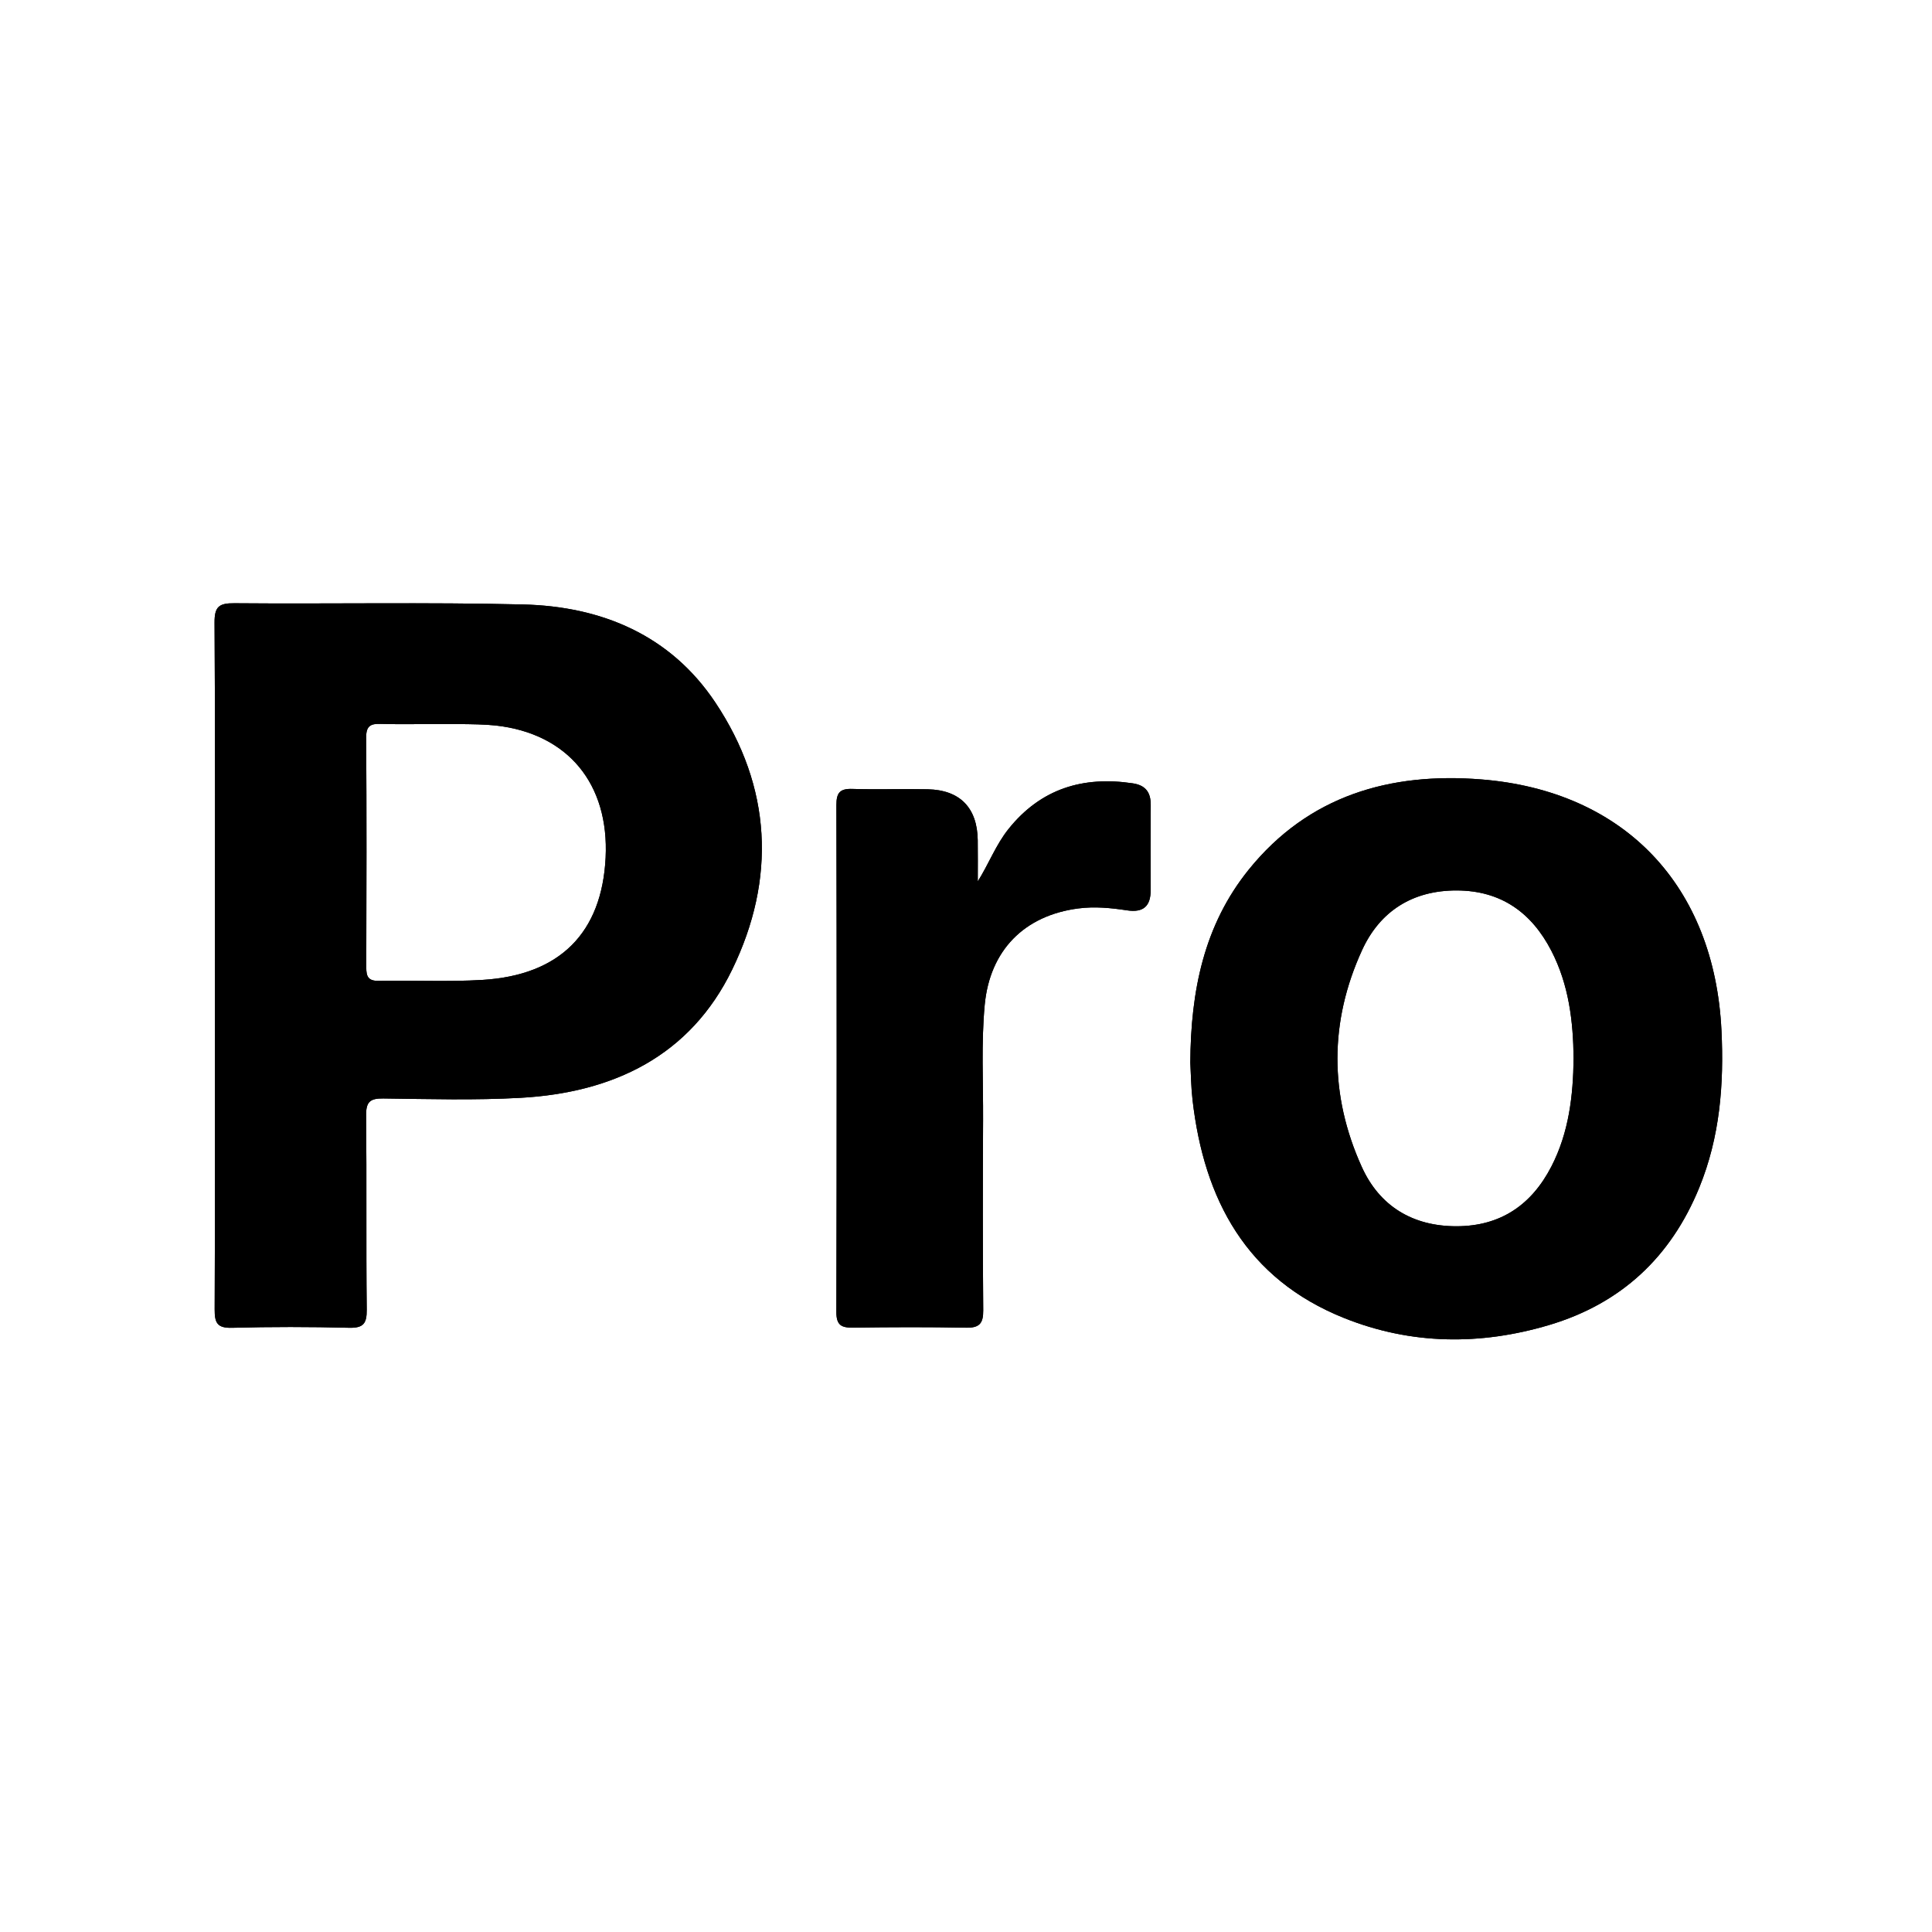
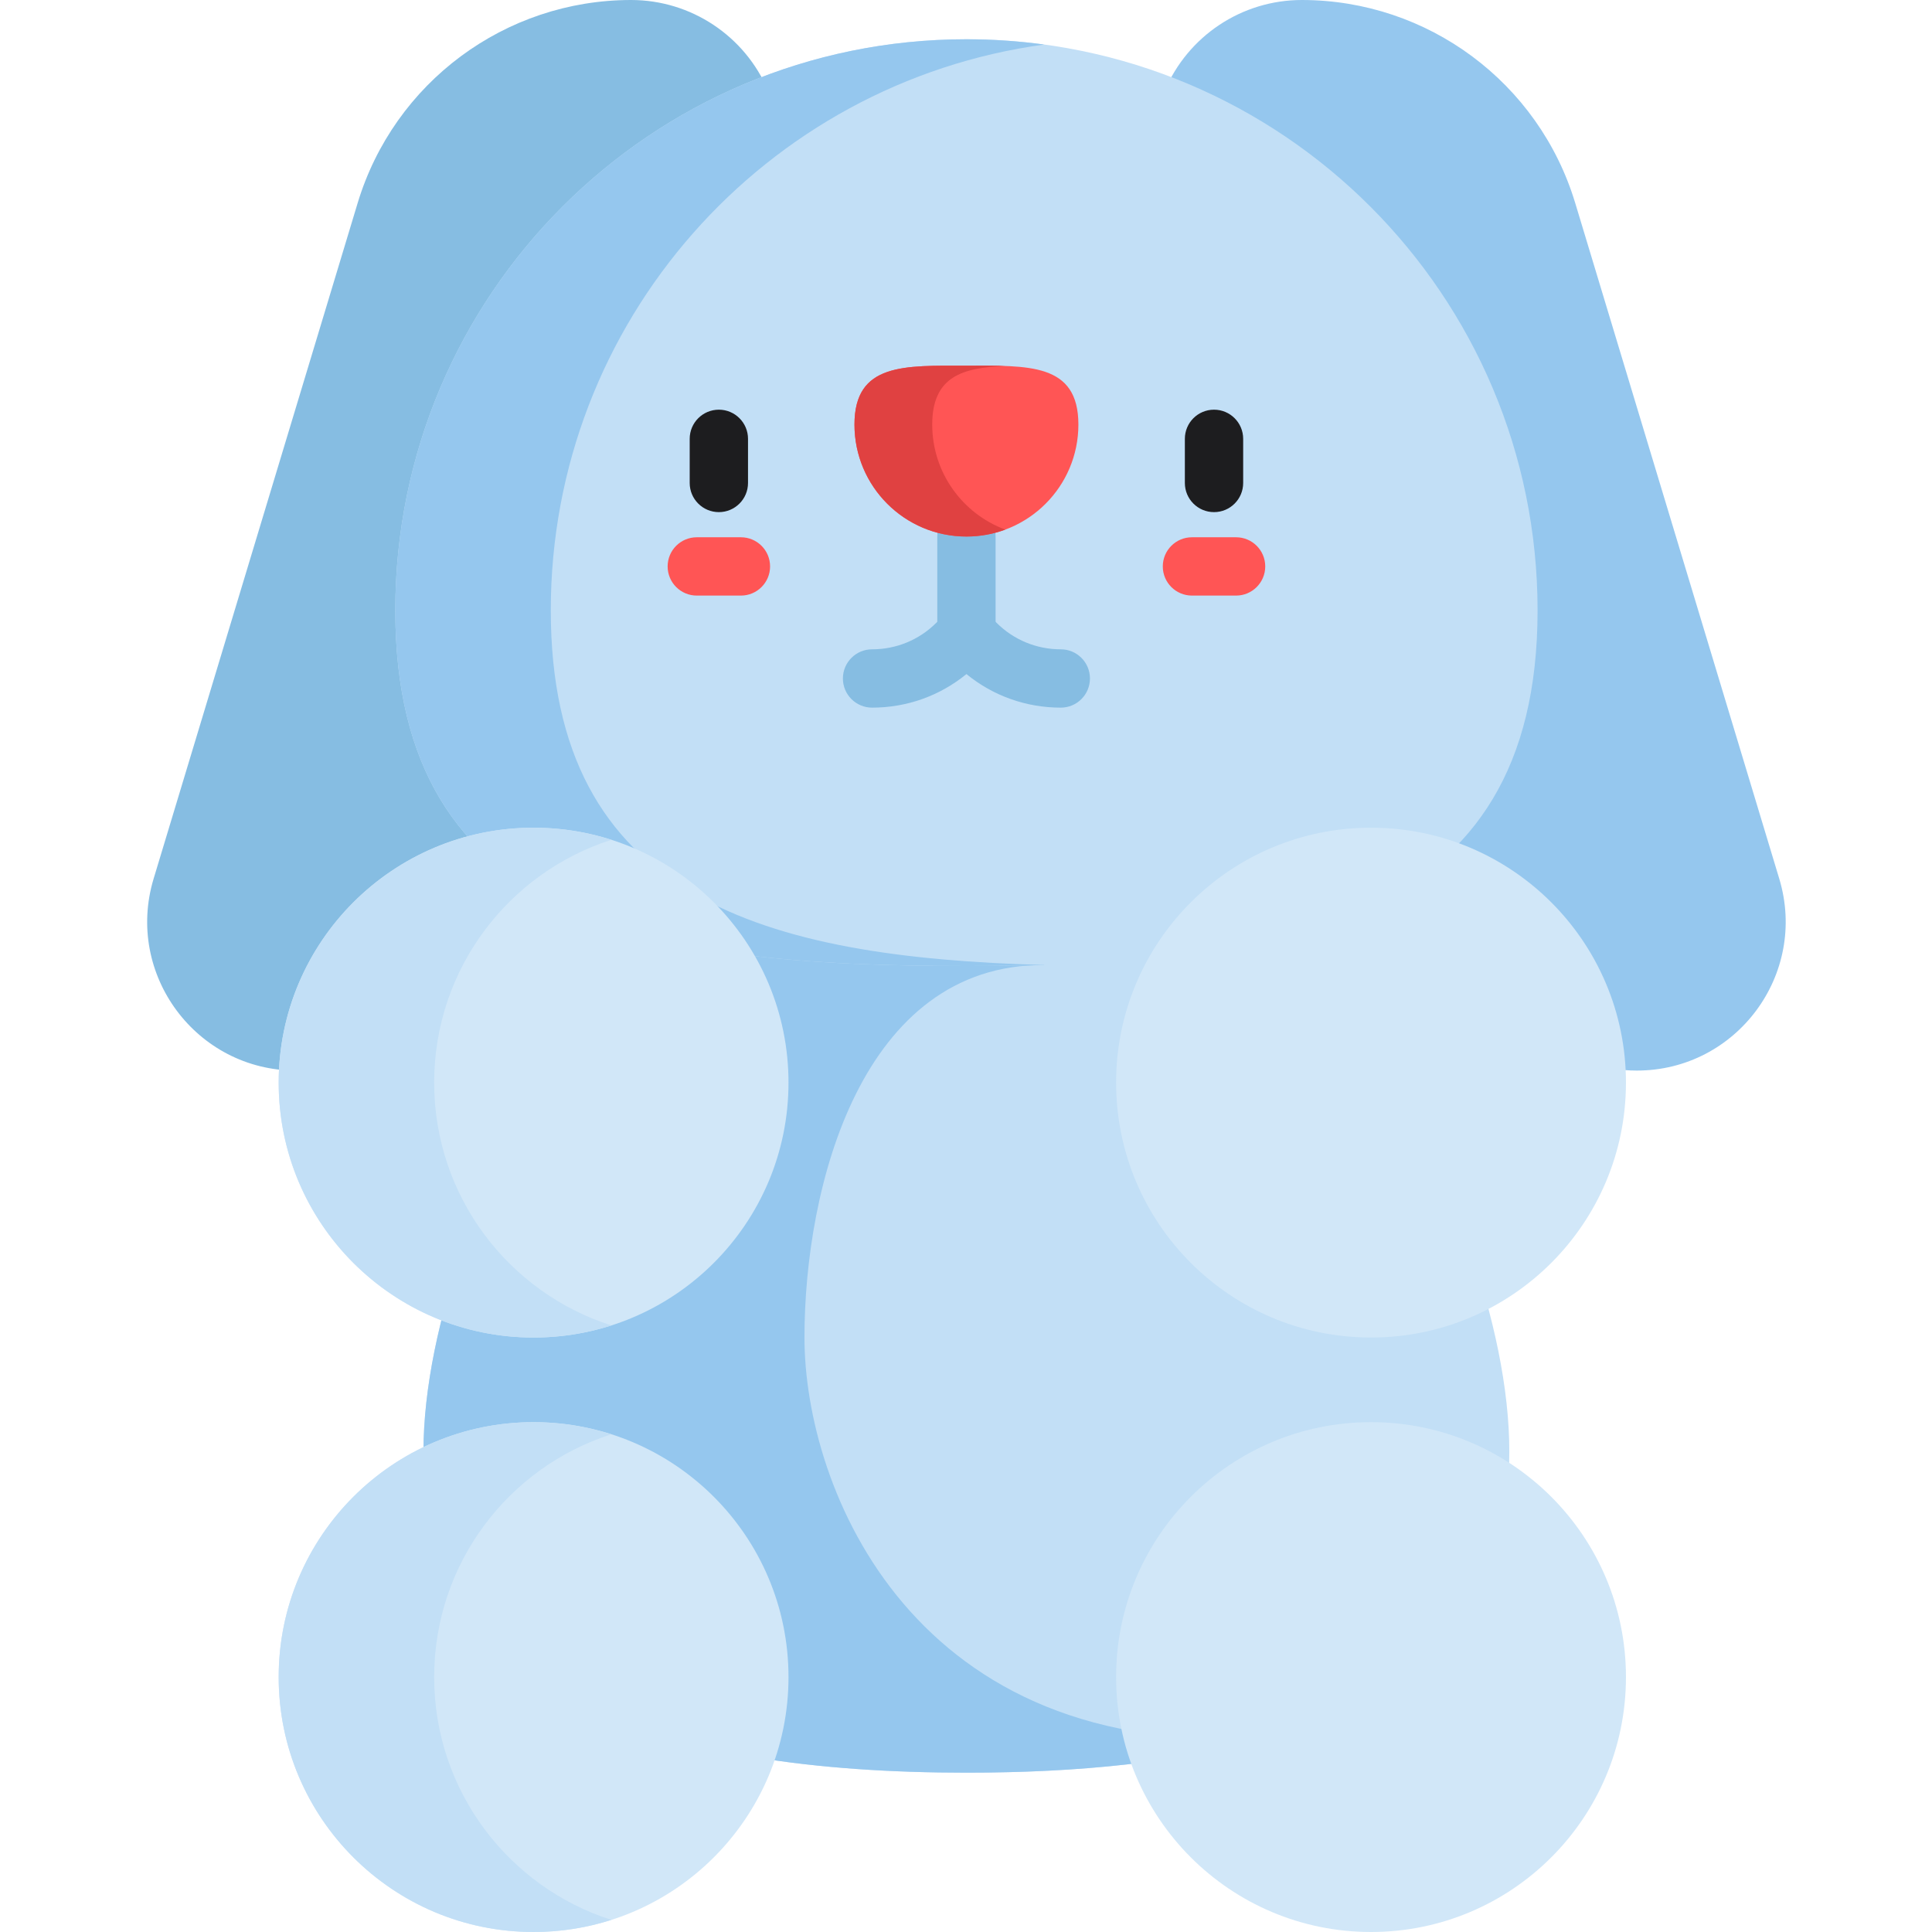
- <svg xmlns="http://www.w3.org/2000/svg" xmlns:xlink="http://www.w3.org/1999/xlink" id="图层_1" width="512" height="512" x="0" y="0" enable-background="new 0 0 512 512" version="1.1" viewBox="0 0 512 512" xml:space="preserve">
-   <path fill-rule="evenodd" d="M259.119,233.588c0-3.644,0.041-7.289-0.008-10.932 c-0.111-8.558-4.697-13.308-13.231-13.486c-6.658-0.139-13.326,0.12-19.98-0.096c-3.292-0.107-4.247,0.995-4.24,4.266 c0.094,44.794,0.101,89.589-0.008,134.383c-0.009,3.492,1.346,4.154,4.407,4.113c9.99-0.135,19.985-0.18,29.972,0.019 c3.52,0.069,4.561-1.136,4.534-4.575c-0.138-16.817-0.124-33.637-0.037-50.455c0.053-10.153-0.512-20.322,0.426-30.457 c1.339-14.5,10.473-23.758,24.802-25.619c4.382-0.569,8.652-0.143,12.92,0.505c4.367,0.663,6.274-1.139,6.266-5.396 c-0.015-7.494-0.048-14.987,0.015-22.48c0.029-3.358-1.322-5.272-4.784-5.789c-13.2-1.97-24.368,1.438-32.905,12.103 C263.914,223.876,262.08,228.86,259.119,233.588z" clip-rule="evenodd" />
-   <g>
-     <defs>
-       <path id="SVGID_1_" d="M56.964,256.003c0-30.332,0.092-60.665-0.105-90.996c-0.028-4.252,1.185-5.176,5.265-5.141 c25.497,0.221,51.007-0.295,76.491,0.323c20.853,0.505,39.051,8.125,50.951,25.966c14.972,22.448,16.14,46.757,4.473,70.786 c-11.114,22.892-31.459,32.606-56.012,33.989c-12.13,0.683-24.326,0.327-36.489,0.176c-3.462-0.043-4.55,0.903-4.514,4.451 c0.174,17.164-0.026,34.333,0.161,51.496c0.04,3.676-0.859,4.918-4.695,4.82c-10.326-0.262-20.668-0.277-30.994,0.006 c-3.947,0.109-4.622-1.318-4.606-4.882C57.021,316.668,56.964,286.335,56.964,256.003z M115.378,191.878 c-4.832,0-9.666,0.105-14.493-0.042c-2.639-0.08-3.862,0.506-3.844,3.544c0.121,20.324,0.09,40.65,0.026,60.975 c-0.007,2.423,0.494,3.632,3.281,3.58c9.16-0.174,18.349,0.301,27.481-0.248c20.562-1.234,31.673-12.484,32.665-32.392 c0.974-19.536-9.987-32.905-29.141-35.031C126.09,191.681,115.378,191.978,115.378,191.878z" />
-     </defs>
-     <use fill-rule="evenodd" clip-rule="evenodd" overflow="visible" xlink:href="#SVGID_1_" />
-     <clipPath id="SVGID_2_">
-       <use overflow="visible" xlink:href="#SVGID_1_" />
-     </clipPath>
-     <path fill-rule="evenodd" d="M56.964,256.003c0,30.332,0.056,60.665-0.075,90.996 c-0.016,3.563,0.659,4.991,4.606,4.882c10.325-0.283,20.667-0.268,30.994-0.006c3.836,0.098,4.735-1.145,4.695-4.82 c-0.188-17.163,0.013-34.332-0.161-51.496c-0.036-3.548,1.052-4.494,4.514-4.451c12.163,0.151,24.359,0.507,36.489-0.176 c24.552-1.383,44.897-11.097,56.012-33.989c11.667-24.029,10.5-48.338-4.473-70.786c-11.9-17.841-30.098-25.461-50.951-25.966 c-25.484-0.618-50.995-0.103-76.491-0.323c-4.08-0.035-5.292,0.889-5.265,5.141C57.056,195.339,56.964,225.671,56.964,256.003z" clip-path="url(#SVGID_2_)" clip-rule="evenodd" />
-   </g>
-   <g>
-     <defs>
-       <path id="SVGID_3_" d="M315.446,281.626c0.099-19.011,3.621-36.469,15.474-51.155c15.867-19.659,37.477-25.831,61.573-23.923 c38.108,3.018,61.858,28.28,63.712,66.526c0.692,14.277-0.41,28.252-5.881,41.65c-7.521,18.418-20.696,30.726-39.764,36.411 c-18.27,5.447-36.605,5.267-54.348-1.839c-25.895-10.371-37.139-31.363-40.178-57.816 C315.637,288.012,315.61,284.501,315.446,281.626z M417.02,280.467c-0.092-9.835-1.27-19.53-5.888-28.481 c-5.233-10.144-13.333-15.962-25.039-16.006c-11.688-0.044-20.367,5.439-25.118,15.79c-8.715,18.984-8.698,38.444-0.095,57.46 c4.719,10.431,13.509,15.761,25.142,15.739c11.655-0.021,19.883-5.677,25.127-15.869 C415.757,300.142,416.912,290.442,417.02,280.467z" />
-     </defs>
-     <use fill-rule="evenodd" clip-rule="evenodd" overflow="visible" xlink:href="#SVGID_3_" />
-     <clipPath id="SVGID_4_">
-       <use overflow="visible" xlink:href="#SVGID_3_" />
-     </clipPath>
-     <path fill-rule="evenodd" d="M315.446,281.626c0.164,2.875,0.19,6.386,0.589,9.854 c3.039,26.453,14.283,47.445,40.178,57.816c17.742,7.105,36.078,7.286,54.348,1.839c19.067-5.686,32.242-17.993,39.764-36.411 c5.471-13.398,6.573-27.373,5.881-41.65c-1.854-38.247-25.604-63.509-63.712-66.526c-24.097-1.908-45.706,4.264-61.573,23.923 C319.067,245.157,315.545,262.615,315.446,281.626z" clip-path="url(#SVGID_4_)" clip-rule="evenodd" />
-   </g>
-   <path fill-rule="evenodd" d="M259.119,233.588c2.961-4.728,4.795-9.712,8.146-13.899 c8.537-10.664,19.705-14.072,32.905-12.103c3.462,0.517,4.813,2.431,4.784,5.789c-0.063,7.493-0.029,14.987-0.015,22.48 c0.009,4.258-1.898,6.06-6.266,5.396c-4.268-0.648-8.538-1.074-12.92-0.505c-14.329,1.861-23.463,11.119-24.802,25.619 c-0.938,10.135-0.373,20.304-0.426,30.457c-0.087,16.818-0.101,33.638,0.037,50.455c0.027,3.439-1.014,4.645-4.534,4.575 c-9.987-0.198-19.982-0.153-29.972-0.019c-3.061,0.041-4.416-0.621-4.407-4.113c0.109-44.794,0.103-89.589,0.008-134.383 c-0.007-3.271,0.948-4.373,4.24-4.266c6.654,0.216,13.322-0.042,19.98,0.096c8.535,0.178,13.12,4.928,13.231,13.486 C259.16,226.3,259.119,229.944,259.119,233.588z" clip-rule="evenodd" />
+ <svg xmlns="http://www.w3.org/2000/svg" height="512pt" viewBox="-39 0 512 512" width="512pt">
+   <path d="m39.473 283.715c-26.453 0-45.41-25.527-37.762-50.852l54.066-179.043c9.648-31.957 39.09-53.82 72.469-53.82 15.875 0 30.203 9.516 36.359 24.145l52.512 124.742h-107.633l-32.246 106.785c-5.027 16.648-20.371 28.043-37.766 28.043zm0 0" fill="#86bde2" />
+   <path d="m394.758 283.715c26.453 0 45.41-25.527 37.762-50.852l-54.066-179.043c-9.648-31.957-39.09-53.82-72.469-53.82-15.875 0-30.203 9.516-36.359 24.145l-52.508 124.742h107.629l32.246 106.785c5.027 16.648 20.371 28.043 37.766 28.043zm0 0" fill="#95c7ee" />
+   <path d="m360.984 384.688c-.016 65.691-64.438 85.109-143.898 85.09-79.461-.02-143.875-19.469-143.859-85.164.02-65.691 64.457-182.129 143.918-182.109 79.465.02 143.859 116.488 143.84 182.184zm0 0" fill="#c2dff6" />
+   <path d="m297.121 460.305c-94.156 6.746-122.93-65.918-122.93-105.844 0-39.926 15.027-98.973 63.527-98.723v-50.625c-6.719-1.688-13.586-2.605-20.574-2.609-79.461-.02-143.898 116.418-143.918 182.109-.016 65.695 64.398 85.145 143.859 85.164 29.621.008 57.152-2.688 80.035-9.473zm0 0" fill="#95c7ee" />
+   <path d="m368.473 161.762c0 83.594-67.762 94.238-151.355 94.238-83.598 0-151.359-10.645-151.359-94.238s67.766-151.359 151.359-151.359c83.59 0 151.355 67.766 151.355 151.359zm0 0" fill="#c2dff6" />
+   <path d="m106.965 161.762c0-76.602 56.91-139.906 130.754-149.957-6.738-.918-13.613-1.402-20.602-1.402-83.594 0-151.359 67.766-151.359 151.359s67.766 94.238 151.359 94.238c6.988 0 13.863-.078 20.602-.262-73.844-2.031-130.754-17.371-130.754-93.977zm0 0" fill="#95c7ee" />
+   <path d="m169.961 286.906c0 37.309-30.242 67.555-67.555 67.555-37.309 0-67.555-30.246-67.555-67.555 0-37.312 30.246-67.559 67.555-67.559 37.312 0 67.555 30.246 67.555 67.559zm0 0" fill="#d1e7f8" />
+   <path d="m76.059 286.906c0-30.125 19.719-55.633 46.953-64.344-6.5-2.078-13.418-3.211-20.605-3.211-37.309 0-67.555 30.246-67.555 67.555s30.246 67.555 67.555 67.555c7.188 0 14.105-1.129 20.605-3.211-27.234-8.711-46.953-34.223-46.953-64.344zm0 0" fill="#c2dff6" />
+   <path d="m169.961 444.445c0 37.309-30.242 67.555-67.555 67.555-37.309 0-67.555-30.246-67.555-67.555 0-37.312 30.246-67.559 67.555-67.559 37.312 0 67.555 30.246 67.555 67.559zm0 0" fill="#d1e7f8" />
+   <path d="m76.059 444.445c0-30.125 19.719-55.633 46.953-64.344-6.5-2.082-13.418-3.215-20.605-3.215-37.309 0-67.555 30.25-67.555 67.559 0 37.309 30.246 67.555 67.555 67.555 7.188 0 14.105-1.133 20.605-3.211-27.234-8.715-46.953-34.223-46.953-64.344zm0 0" fill="#c2dff6" />
+   <path d="m391.895 286.906c0 37.309-30.246 67.555-67.559 67.555-37.309 0-67.555-30.246-67.555-67.555 0-37.312 30.246-67.559 67.555-67.559 37.312 0 67.559 30.246 67.559 67.559zm0 0" fill="#d1e7f8" />
+   <path d="m391.895 444.445c0 37.309-30.246 67.555-67.559 67.555-37.309 0-67.555-30.246-67.555-67.555 0-37.312 30.246-67.559 67.555-67.559 37.312 0 67.559 30.246 67.559 67.559zm0 0" fill="#d1e7f8" />
+   <path d="m282.727 135.719c-4.27 0-7.727-3.457-7.727-7.727v-11.695c0-4.27 3.457-7.727 7.727-7.727 4.27 0 7.727 3.457 7.727 7.727v11.695c0 4.27-3.457 7.727-7.727 7.727zm0 0" fill="#1d1d1f" />
+   <path d="m151.504 135.719c-4.266 0-7.727-3.457-7.727-7.727v-11.695c0-4.27 3.461-7.727 7.727-7.727s7.727 3.457 7.727 7.727v11.695c0 4.27-3.461 7.727-7.727 7.727zm0 0" fill="#1d1d1f" />
+   <path d="m288.574 157.836h-11.695c-4.27 0-7.727-3.461-7.727-7.727 0-4.27 3.457-7.727 7.727-7.727h11.695c4.27 0 7.727 3.457 7.727 7.727 0 4.266-3.457 7.727-7.727 7.727zm0 0" fill="#f55" />
+   <path d="m157.352 157.836h-11.695c-4.27 0-7.727-3.461-7.727-7.727 0-4.27 3.457-7.727 7.727-7.727h11.695c4.27 0 7.727 3.457 7.727 7.727 0 4.266-3.457 7.727-7.727 7.727zm0 0" fill="#f55" />
+   <path d="m242.125 187.531c-9.223 0-17.965-3.133-25.008-8.895-7.047 5.762-15.789 8.895-25.012 8.895-4.266 0-7.727-3.461-7.727-7.727 0-4.266 3.461-7.727 7.727-7.727 6.445 0 12.508-2.512 17.062-7.066l2.484-2.484c3.016-3.016 7.906-3.016 10.926 0l2.484 2.484c4.559 4.559 10.617 7.066 17.062 7.066 4.27 0 7.727 3.461 7.727 7.727 0 4.266-3.457 7.727-7.727 7.727zm0 0" fill="#86bde2" />
+   <path d="m217.117 175.719c-4.27 0-7.727-3.461-7.727-7.727v-25.805c0-4.27 3.457-7.727 7.727-7.727 4.266 0 7.723 3.457 7.723 7.727v25.805c0 4.266-3.457 7.727-7.723 7.727zm0 0" fill="#86bde2" />
+   <path d="m246.785 112.516c0 16.387-13.281 29.672-29.668 29.672-16.391 0-29.672-13.285-29.672-29.672 0-16.383 13.285-15.609 29.672-15.609 16.387 0 29.668-.773 29.668 15.609zm0 0" fill="#f55" />
+   <path d="m208.051 112.516c0-12.762 8.059-15.113 19.367-15.527-3.207-.121-6.68-.082-10.301-.082-16.387 0-29.672-.773-29.672 15.609 0 16.387 13.285 29.672 29.672 29.672 3.621 0 7.094-.652 10.301-1.84-11.309-4.188-19.367-15.066-19.367-27.832zm0 0" fill="#e04141" />
</svg>
